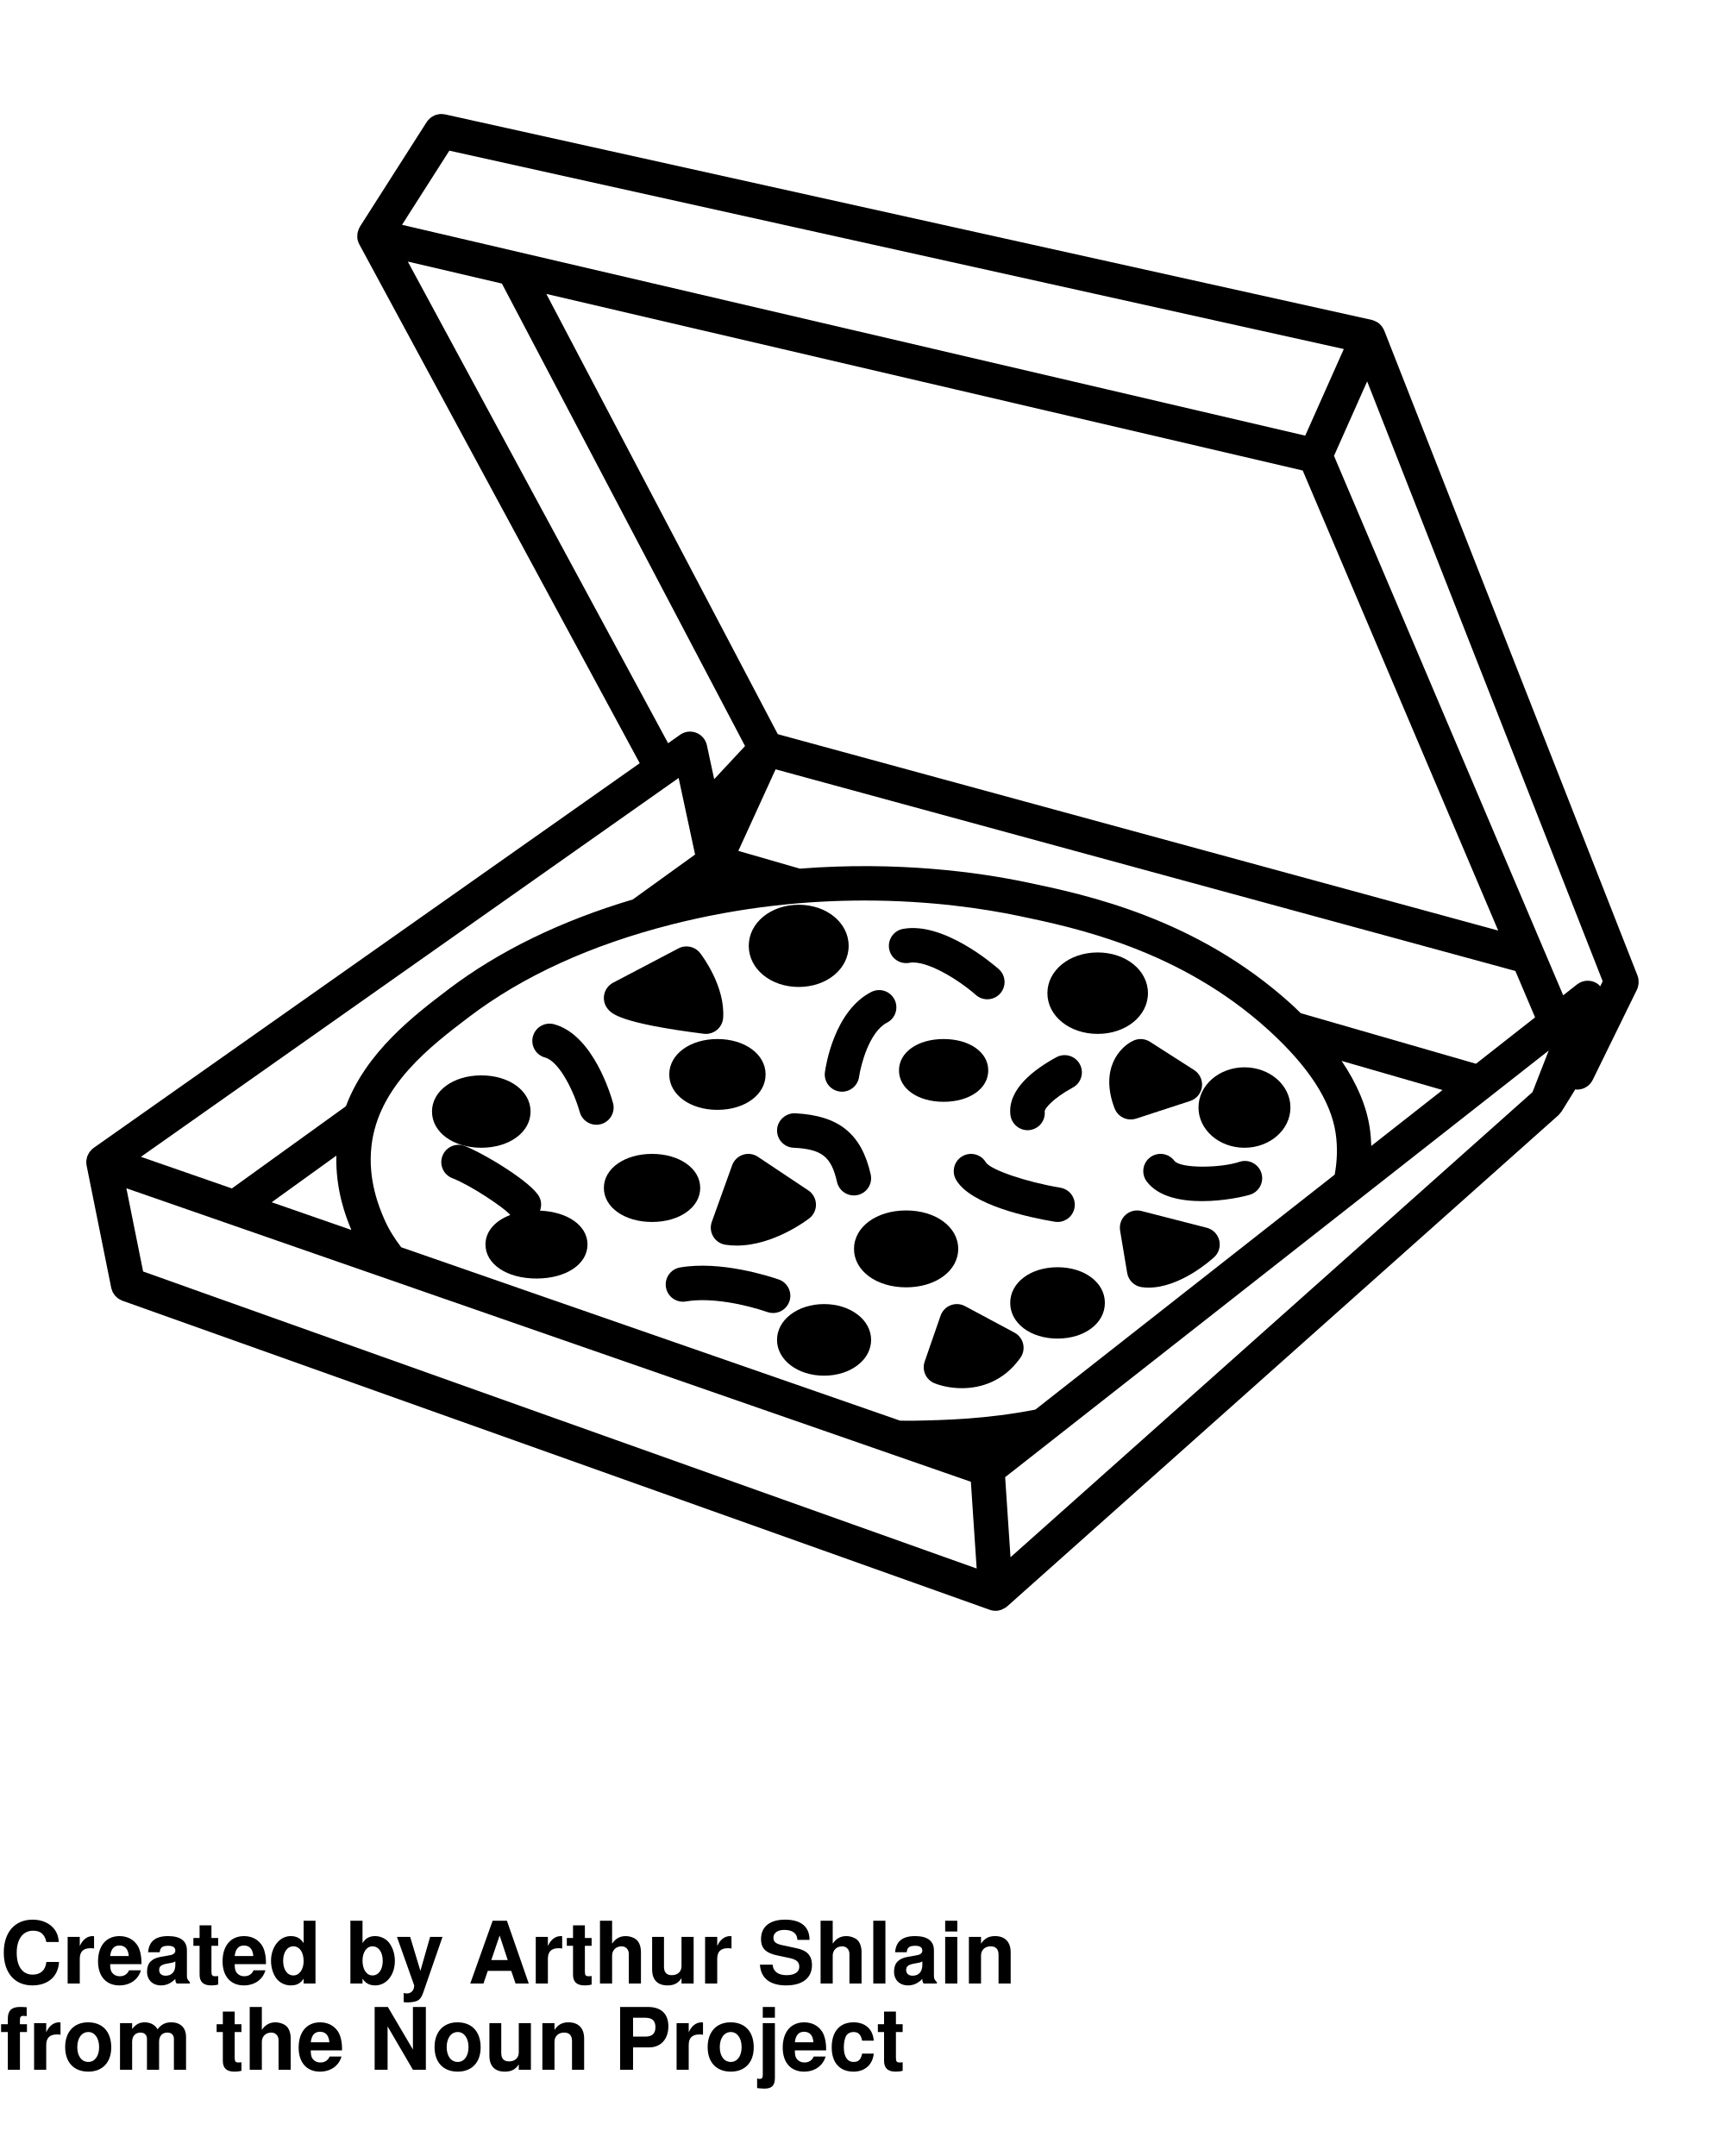
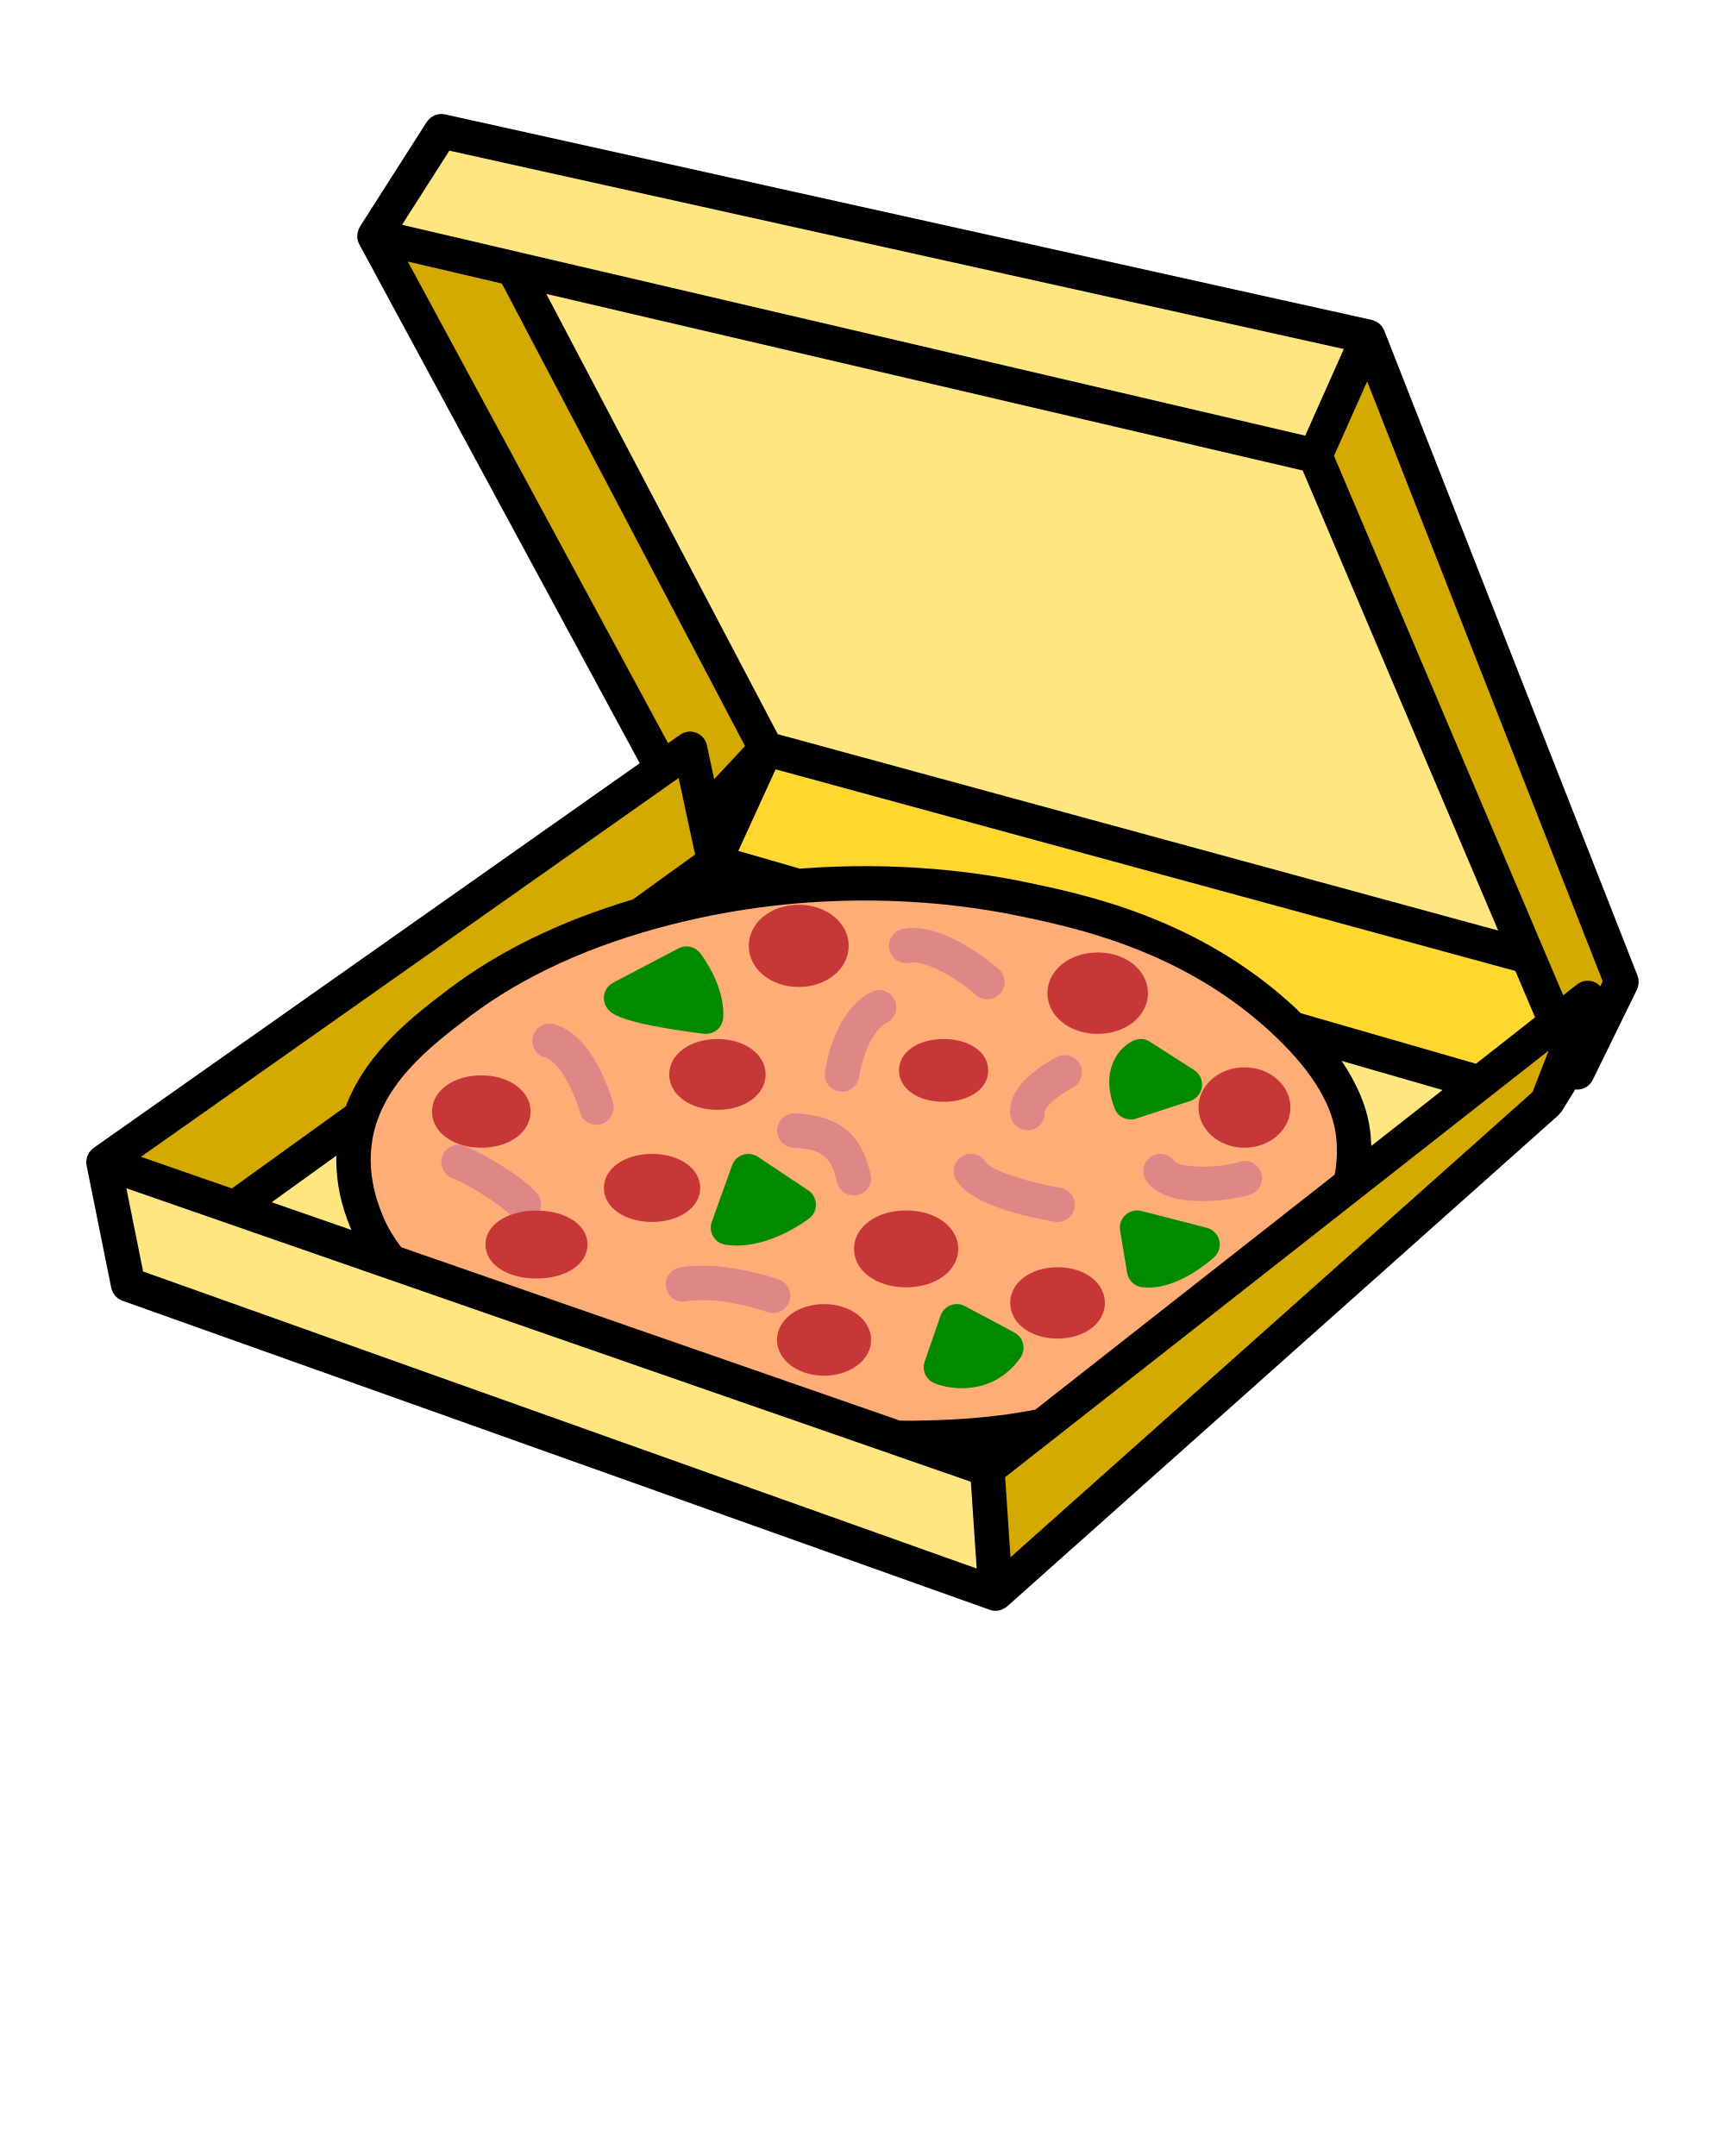
- <svg xmlns="http://www.w3.org/2000/svg" version="1.1" x="0px" y="0px" viewBox="0 0 100 125" style="enable-background:new 0 0 100 100;" xml:space="preserve">
-   <path d="M94.931,56.572c0-0.001,0-0.002,0-0.002c0,0-0.001-0.001-0.001-0.001L80.244,19.16c-0.008-0.02-0.021-0.037-0.03-0.056  c-0.004-0.009-0.003-0.02-0.007-0.029c-0.006-0.012-0.018-0.018-0.025-0.03c-0.023-0.042-0.045-0.084-0.074-0.122  c-0.018-0.024-0.039-0.043-0.059-0.065c-0.035-0.039-0.07-0.078-0.111-0.11c-0.009-0.007-0.018-0.013-0.028-0.021  c-0.024-0.018-0.05-0.033-0.076-0.048c-0.049-0.03-0.099-0.055-0.152-0.076c-0.032-0.013-0.064-0.025-0.098-0.035  c-0.018-0.005-0.035-0.015-0.054-0.019L25.798,6.631c-0.025-0.006-0.05-0.002-0.076-0.006c-0.033-0.005-0.065-0.016-0.099-0.017  c-0.021-0.001-0.04,0.005-0.061,0.005c-0.019,0-0.039-0.003-0.058-0.002c-0.022,0.002-0.043,0.009-0.065,0.012  c-0.056,0.008-0.11,0.02-0.163,0.037c-0.018,0.006-0.036,0.01-0.054,0.017c-0.015,0.006-0.03,0.012-0.045,0.019  C25.126,6.72,25.077,6.748,25.03,6.78c-0.021,0.014-0.041,0.027-0.061,0.043c-0.011,0.009-0.024,0.016-0.035,0.025  c-0.036,0.031-0.067,0.068-0.098,0.104C24.821,6.97,24.802,6.982,24.788,7c-0.008,0.01-0.011,0.023-0.019,0.034  c-0.009,0.013-0.021,0.023-0.03,0.036l-0.223,0.349l-3.652,5.723c-0.004,0.006-0.004,0.014-0.007,0.02  c-0.062,0.101-0.099,0.211-0.122,0.324c-0.003,0.015-0.014,0.027-0.016,0.042l-0.001,0.006c-0.002,0.014,0.003,0.028,0.002,0.042  c-0.012,0.11-0.013,0.222,0.012,0.331c0,0.002,0,0.004,0.001,0.006c0.02,0.086,0.051,0.169,0.094,0.249l16.258,30.087L5.424,66.556  c-0.013,0.01-0.022,0.023-0.035,0.033c-0.015,0.011-0.032,0.018-0.046,0.031c-0.027,0.023-0.045,0.053-0.069,0.078  c-0.028,0.03-0.056,0.058-0.08,0.091c-0.032,0.044-0.056,0.091-0.08,0.139c-0.017,0.033-0.036,0.065-0.049,0.1  c-0.021,0.056-0.031,0.114-0.042,0.173c-0.005,0.031-0.016,0.06-0.018,0.092c-0.008,0.092-0.004,0.185,0.015,0.278l1.428,7.097  c0.009,0.044,0.028,0.083,0.042,0.125c0.011,0.032,0.018,0.066,0.032,0.096c0.003,0.006,0.004,0.013,0.007,0.019  c0.014,0.03,0.036,0.054,0.053,0.082c0.011,0.018,0.022,0.035,0.034,0.052c0.015,0.021,0.026,0.045,0.042,0.065  c0.003,0.003,0.006,0.007,0.009,0.01c0.023,0.027,0.051,0.047,0.077,0.072c0.034,0.032,0.065,0.067,0.103,0.094  c0.003,0.002,0.006,0.004,0.009,0.006c0.027,0.019,0.058,0.03,0.086,0.046c0.04,0.022,0.077,0.049,0.12,0.066  c0.004,0.002,0.009,0.001,0.014,0.003c0.006,0.002,0.01,0.006,0.016,0.008l50.29,17.922c0.109,0.039,0.223,0.058,0.335,0.058  c0.114,0,0.227-0.023,0.335-0.061c0.036-0.013,0.066-0.036,0.1-0.053c0.057-0.028,0.117-0.05,0.169-0.089  c0.014-0.01,0.023-0.024,0.036-0.035c0.008-0.007,0.018-0.009,0.026-0.016l31.968-28.488c0.034-0.03,0.058-0.069,0.087-0.104  c0.027-0.031,0.056-0.059,0.078-0.094c0.005-0.008,0.014-0.014,0.019-0.023l0.787-1.271c0.028,0.003,0.054,0.014,0.083,0.014  c0.009,0,0.018,0,0.027,0c0.381,0,0.73-0.217,0.898-0.56l2.567-5.239c0,0,0-0.001,0-0.001c0.05-0.101,0.075-0.21,0.088-0.322  c0.002-0.017,0.005-0.033,0.006-0.051c0.002-0.024-0.001-0.046-0.001-0.07C94.991,56.811,94.977,56.689,94.931,56.572z   M26.049,8.735l51.853,11.501l-2.237,5.022L23.306,13.034L26.049,8.735z M75.405,58.742c-0.171-0.165-0.333-0.329-0.515-0.494  c-5.54-5.039-11.97-6.381-15.425-7.103c-2.717-0.567-7.391-1.228-13.098-0.783l-3.565-1.029l2.161-4.729l42.885,11.691l1.142,2.689  l-3.426,2.69L75.405,58.742z M83.625,63.197l-4.13,3.242c-0.012-0.341-0.036-0.687-0.089-1.042  c-0.191-1.279-0.746-2.578-1.632-3.888L83.625,63.197z M45.089,42.566L31.671,17.041L75.52,27.279l11.332,26.672L45.089,42.566z   M23.641,15.166l5.454,1.273l14.096,26.815l-1.789,1.92l-0.423-1.967c-0.07-0.328-0.301-0.599-0.613-0.721  c-0.313-0.124-0.666-0.081-0.94,0.114l-0.695,0.49L23.641,15.166z M39.341,45.105l0.954,4.439l-3.613,2.605  c-4.179,1.244-7.774,2.996-10.705,5.223c-1.961,1.49-4.746,3.613-5.923,6.765l-6.611,4.766l-5.274-1.833L39.341,45.105z   M20.37,71.31l-4.62-1.606l3.749-2.703C19.448,69.002,20.054,70.567,20.37,71.31z M8.297,73.719l-0.971-4.826L56.282,85.91  l0.336,5.029L8.297,73.719z M52.993,82.369c-0.281,0.005-0.542-0.002-0.814-0.003L23.259,72.314  c-0.414-0.54-0.747-1.085-0.984-1.635c-0.263-0.609-0.961-2.227-0.744-4.208c0.383-3.503,3.431-5.818,5.655-7.508  c3.116-2.368,7.063-4.171,11.729-5.359c4.093-1.042,7.913-1.394,11.207-1.394c3.82,0,6.932,0.474,8.934,0.892  c3.269,0.682,9.352,1.953,14.488,6.625c2.299,2.091,3.605,4.098,3.884,5.964c0.126,0.848,0.084,1.653-0.054,2.411L60.021,81.725  C57.17,82.283,54.724,82.336,52.993,82.369z M88.841,63.318L58.58,90.286l-0.311-4.643l31.512-24.736L88.841,63.318z M92.763,57.187  c-0.041-0.044-0.075-0.093-0.125-0.13c-0.363-0.269-0.859-0.262-1.214,0.017l-0.804,0.631L77.333,26.43l1.718-3.858l0.205-0.459  l13.653,34.778L92.763,57.187z" />
-   <path d="M48.523,68.531c0.105,0.464,0.518,0.779,0.975,0.779c0.073,0,0.147-0.008,0.222-0.024c0.539-0.122,0.876-0.658,0.755-1.196  c-0.534-2.357-1.843-3.417-4.379-3.544c-0.533-0.022-1.021,0.397-1.048,0.949c-0.028,0.551,0.397,1.021,0.949,1.048  C47.646,66.625,48.189,67.053,48.523,68.531z" />
-   <path d="M59.568,65.526c0.037,0,0.073-0.002,0.11-0.006c0.549-0.061,0.944-0.549,0.883-1.098c0.02-0.161,0.458-0.73,1.634-1.369  c0.485-0.264,0.666-0.871,0.402-1.356c-0.263-0.485-0.872-0.664-1.356-0.402c-1.308,0.71-2.832,1.864-2.668,3.333  C58.631,65.142,59.065,65.526,59.568,65.526z" />
-   <path d="M40.798,59.936c0.042,0.005,0.084,0.008,0.125,0.008c0.23,0,0.455-0.08,0.635-0.228c0.212-0.174,0.344-0.429,0.363-0.703  c0.125-1.805-1.183-3.559-1.333-3.753c-0.296-0.385-0.826-0.5-1.257-0.275l-3.79,1.991c-0.264,0.139-0.452,0.388-0.514,0.681  c-0.061,0.292,0.012,0.596,0.198,0.829C35.44,58.754,35.888,59.314,40.798,59.936z" />
-   <path d="M45.762,75.453c0.18-0.522-0.097-1.091-0.619-1.272c-0.544-0.188-3.376-1.104-5.723-0.696  c-0.544,0.095-0.908,0.613-0.813,1.157c0.095,0.543,0.61,0.907,1.157,0.813c1.444-0.251,3.449,0.174,4.726,0.616  c0.108,0.037,0.218,0.055,0.327,0.055C45.231,76.127,45.619,75.867,45.762,75.453z" />
-   <path d="M71.853,67.361c-1.107,0.369-3.434,0.395-3.776-0.062c-0.33-0.44-0.957-0.531-1.4-0.2c-0.442,0.331-0.531,0.958-0.2,1.4  c0.666,0.888,1.97,1.14,3.204,1.14c1.268,0,2.461-0.267,2.804-0.381c0.524-0.174,0.808-0.741,0.633-1.265  C72.943,67.47,72.375,67.186,71.853,67.361z" />
-   <path d="M46.302,57.222c1.624,0,2.895-1.047,2.895-2.383c0-1.336-1.271-2.383-2.895-2.383s-2.896,1.047-2.896,2.383  C43.406,56.175,44.678,57.222,46.302,57.222z" />
-   <path d="M63.634,59.943c1.634,0,2.914-1.037,2.914-2.361s-1.28-2.361-2.914-2.361s-2.915,1.037-2.915,2.361S62,59.943,63.634,59.943  z" />
-   <ellipse cx="72.143" cy="64.212" rx="2.665" ry="2.332" />
-   <path d="M61.307,73.471c-1.564,0-2.744,0.889-2.744,2.068s1.18,2.069,2.744,2.069s2.744-0.89,2.744-2.069  S62.871,73.471,61.307,73.471z" />
-   <path d="M55.548,72.408c0-1.271-1.298-2.229-3.02-2.229s-3.02,0.958-3.02,2.229c0,1.271,1.298,2.229,3.02,2.229  S55.548,73.678,55.548,72.408z" />
-   <path d="M40.592,68.874c0-1.125-1.201-1.974-2.793-1.974c-1.592,0-2.792,0.849-2.792,1.974s1.201,1.973,2.792,1.973  C39.391,70.847,40.592,69.999,40.592,68.874z" />
-   <path d="M30.757,64.446c0-1.196-1.228-2.098-2.857-2.098s-2.857,0.902-2.857,2.098s1.228,2.098,2.857,2.098  S30.757,65.642,30.757,64.446z" />
-   <path d="M44.382,62.294c0-1.17-1.201-2.053-2.792-2.053c-1.592,0-2.793,0.883-2.793,2.053s1.201,2.053,2.793,2.053  C43.181,64.348,44.382,63.465,44.382,62.294z" />
-   <path d="M57.29,62.061c0-1.055-1.088-1.82-2.588-1.82c-1.499,0-2.587,0.765-2.587,1.82c0,1.054,1.088,1.819,2.587,1.819  C56.201,63.88,57.29,63.115,57.29,62.061z" />
-   <path d="M31.305,70.191c0.092-0.25,0.09-0.533-0.038-0.79c-0.417-0.836-3.151-2.496-4.317-2.957  c-0.515-0.203-1.094,0.049-1.298,0.563c-0.203,0.514,0.049,1.095,0.563,1.298c1.181,0.467,2.989,1.726,3.31,2.073  c0.016,0.025,0.037,0.043,0.054,0.066c-0.876,0.331-1.435,0.946-1.435,1.709c0,1.144,1.243,1.973,2.957,1.973  s2.957-0.83,2.957-1.973C34.056,71.055,32.908,70.256,31.305,70.191z" />
-   <path d="M47.772,75.608c-1.529,0-2.727,0.912-2.727,2.076c0,1.164,1.198,2.075,2.727,2.075s2.727-0.912,2.727-2.075  C50.499,76.52,49.301,75.608,47.772,75.608z" />
-   <path d="M48.674,63.284c0.046,0.007,0.093,0.01,0.138,0.01c0.491,0,0.919-0.362,0.99-0.862c0.091-0.646,0.583-2.609,1.617-3.139  c0.492-0.252,0.686-0.854,0.434-1.346c-0.253-0.492-0.854-0.687-1.346-0.434c-2.144,1.099-2.637,4.287-2.686,4.647  C47.746,62.706,48.128,63.208,48.674,63.284z" />
-   <path d="M61.142,70.833c0.056,0.009,0.111,0.014,0.166,0.014c0.48,0,0.903-0.346,0.985-0.835c0.091-0.545-0.277-1.06-0.821-1.151  c-1.971-0.33-4.028-1.028-4.319-1.466c-0.278-0.476-0.89-0.636-1.367-0.358c-0.477,0.278-0.638,0.891-0.36,1.368  C56.287,69.879,59.71,70.594,61.142,70.833z" />
-   <path d="M52.713,55.822c0.987-0.184,2.853,0.979,3.863,1.866c0.19,0.167,0.425,0.248,0.66,0.248c0.277,0,0.554-0.115,0.751-0.34  c0.364-0.415,0.324-1.045-0.09-1.41c-0.323-0.284-3.214-2.764-5.552-2.33c-0.543,0.102-0.9,0.624-0.799,1.167  C51.647,55.565,52.169,55.923,52.713,55.822z" />
-   <path d="M35.537,63.949c-0.11-0.402-1.139-3.952-3.417-4.566c-0.534-0.144-1.083,0.172-1.226,0.705  c-0.144,0.533,0.171,1.082,0.705,1.226c0.838,0.227,1.694,2.021,2.009,3.163c0.122,0.444,0.525,0.735,0.964,0.735  c0.087,0,0.176-0.012,0.265-0.036C35.368,65.03,35.682,64.481,35.537,63.949z" />
-   <path d="M58.811,77.263l-2.868-1.537c-0.258-0.138-0.563-0.156-0.836-0.05c-0.272,0.106-0.485,0.327-0.581,0.604l-0.922,2.663  c-0.174,0.503,0.077,1.055,0.57,1.254c0.386,0.156,0.951,0.287,1.586,0.287c1.108,0,2.431-0.399,3.395-1.764  c0.165-0.234,0.222-0.528,0.156-0.807S59.063,77.398,58.811,77.263z" />
-   <path d="M65.711,60.331c-0.766,0.347-1.98,1.615-1.098,3.93c0.151,0.397,0.53,0.644,0.935,0.644c0.103,0,0.208-0.016,0.311-0.049  l3.137-1.024c0.367-0.12,0.632-0.441,0.682-0.824c0.049-0.383-0.127-0.76-0.453-0.969l-2.561-1.639  C66.378,60.217,66.021,60.19,65.711,60.331z" />
-   <path d="M42.052,72.167c0.22,0.034,0.439,0.049,0.658,0.049c2.155,0,4.117-1.51,4.208-1.581c0.253-0.197,0.396-0.504,0.384-0.825  c-0.012-0.321-0.178-0.617-0.445-0.795l-2.92-1.947c-0.256-0.171-0.577-0.214-0.868-0.118c-0.292,0.097-0.523,0.322-0.627,0.612  l-1.178,3.278c-0.101,0.281-0.071,0.592,0.082,0.849C41.497,71.946,41.757,72.121,42.052,72.167z" />
-   <path d="M69.958,71.183l-3.79-0.973c-0.326-0.083-0.675,0.003-0.924,0.232c-0.25,0.229-0.366,0.567-0.311,0.901l0.41,2.458  c0.072,0.433,0.418,0.769,0.854,0.827c0.131,0.018,0.262,0.025,0.393,0.025c1.815,0,3.587-1.573,3.796-1.765  c0.271-0.248,0.383-0.625,0.294-0.98C70.59,71.553,70.313,71.274,69.958,71.183z" />
-   <text x="0" y="115" fill="#000000" font-size="5px" font-weight="bold" font-family="'Helvetica Neue', Helvetica, Arial-Unicode, Arial, Sans-serif">Created by Arthur Shlain</text>
-   <text x="0" y="120" fill="#000000" font-size="5px" font-weight="bold" font-family="'Helvetica Neue', Helvetica, Arial-Unicode, Arial, Sans-serif">from the Noun Project</text>
+ <svg xmlns="http://www.w3.org/2000/svg" version="1.1" x="0px" y="0px" viewBox="0 0 100 125" style="enable-background:new 0 0 100 100;" xml:space="preserve" id="svg56">
+   <defs id="defs60" />
+   <path d="m 94.931,56.572 c 0,-0.001 0,-0.002 0,-0.002 0,0 -10e-4,-10e-4 -10e-4,-10e-4 L 80.244,19.16 C 80.236,19.14 80.223,19.123 80.214,19.104 80.21,19.095 80.211,19.084 80.207,19.075 80.201,19.063 80.189,19.057 80.182,19.045 80.159,19.003 80.137,18.961 80.108,18.923 80.09,18.899 80.069,18.88 80.049,18.858 80.014,18.819 79.979,18.78 79.938,18.748 79.929,18.741 79.92,18.735 79.91,18.727 79.886,18.709 79.86,18.694 79.834,18.679 79.785,18.649 79.735,18.624 79.682,18.603 79.65,18.59 79.618,18.578 79.584,18.568 79.566,18.563 79.549,18.553 79.53,18.549 L 25.798,6.631 C 25.773,6.625 25.748,6.629 25.722,6.625 25.689,6.62 25.657,6.609 25.623,6.608 25.602,6.607 25.583,6.613 25.562,6.613 25.543,6.613 25.523,6.61 25.504,6.611 25.482,6.613 25.461,6.62 25.439,6.623 25.383,6.631 25.329,6.643 25.276,6.66 25.258,6.666 25.24,6.67 25.222,6.677 25.207,6.683 25.192,6.689 25.177,6.696 25.126,6.72 25.077,6.748 25.03,6.78 25.009,6.794 24.989,6.807 24.969,6.823 24.958,6.832 24.945,6.839 24.934,6.848 24.898,6.879 24.867,6.916 24.836,6.952 24.821,6.97 24.802,6.982 24.788,7 24.78,7.01 24.777,7.023 24.769,7.034 24.76,7.047 24.748,7.057 24.739,7.07 l -0.223,0.349 -3.652,5.723 c -0.004,0.006 -0.004,0.014 -0.007,0.02 -0.062,0.101 -0.099,0.211 -0.122,0.324 -0.003,0.015 -0.014,0.027 -0.016,0.042 l -0.001,0.006 c -0.002,0.014 0.003,0.028 0.002,0.042 -0.012,0.11 -0.013,0.222 0.012,0.331 0,0.002 0,0.004 0.001,0.006 0.02,0.086 0.051,0.169 0.094,0.249 L 37.085,44.249 5.424,66.556 c -0.013,0.01 -0.022,0.023 -0.035,0.033 -0.015,0.011 -0.032,0.018 -0.046,0.031 -0.027,0.023 -0.045,0.053 -0.069,0.078 -0.028,0.03 -0.056,0.058 -0.08,0.091 -0.032,0.044 -0.056,0.091 -0.08,0.139 -0.017,0.033 -0.036,0.065 -0.049,0.1 -0.021,0.056 -0.031,0.114 -0.042,0.173 -0.005,0.031 -0.016,0.06 -0.018,0.092 -0.008,0.092 -0.004,0.185 0.015,0.278 l 1.428,7.097 c 0.009,0.044 0.028,0.083 0.042,0.125 0.011,0.032 0.018,0.066 0.032,0.096 0.003,0.006 0.004,0.013 0.007,0.019 0.014,0.03 0.036,0.054 0.053,0.082 0.011,0.018 0.022,0.035 0.034,0.052 0.015,0.021 0.026,0.045 0.042,0.065 0.003,0.003 0.006,0.007 0.009,0.01 0.023,0.027 0.051,0.047 0.077,0.072 0.034,0.032 0.065,0.067 0.103,0.094 0.003,0.002 0.006,0.004 0.009,0.006 0.027,0.019 0.058,0.03 0.086,0.046 0.04,0.022 0.077,0.049 0.12,0.066 0.004,0.002 0.009,0.001 0.014,0.003 0.006,0.002 0.01,0.006 0.016,0.008 l 50.29,17.922 c 0.109,0.039 0.223,0.058 0.335,0.058 0.114,0 0.227,-0.023 0.335,-0.061 0.036,-0.013 0.066,-0.036 0.1,-0.053 0.057,-0.028 0.117,-0.05 0.169,-0.089 0.014,-0.01 0.023,-0.024 0.036,-0.035 0.008,-0.007 0.018,-0.009 0.026,-0.016 L 90.351,64.65 c 0.034,-0.03 0.058,-0.069 0.087,-0.104 0.027,-0.031 0.056,-0.059 0.078,-0.094 0.005,-0.008 0.014,-0.014 0.019,-0.023 l 0.787,-1.271 c 0.028,0.003 0.054,0.014 0.083,0.014 0.009,0 0.018,0 0.027,0 0.381,0 0.73,-0.217 0.898,-0.56 l 2.567,-5.239 c 0,0 0,-10e-4 0,-10e-4 0.05,-0.101 0.075,-0.21 0.088,-0.322 0.002,-0.017 0.005,-0.033 0.006,-0.051 0.002,-0.024 -0.001,-0.046 -0.001,-0.07 0.001,-0.118 -0.013,-0.24 -0.059,-0.357 z" id="path2" style="fill:#000000" />
+   <rect style="fill:#ff00ff;stroke-width:10.027" id="rect64" width="112.5" height="97.44" x="164.458" y="7.53" />
+   <path d="m 92.763,57.187 c -0.041,-0.044 -0.075,-0.093 -0.125,-0.13 -0.363,-0.269 -0.859,-0.262 -1.214,0.017 L 90.62,57.705 77.333,26.43 l 1.718,-3.858 0.205,-0.459 13.653,34.778 z" id="path123" style="fill:#d4aa00" />
+   <path d="M 88.841,63.318 58.58,90.286 58.269,85.643 89.781,60.907 Z" id="path121" style="fill:#d4aa00" />
+   <path d="m 52.993,82.369 c -0.281,0.005 -0.542,-0.002 -0.814,-0.003 L 23.259,72.314 c -0.414,-0.54 -0.747,-1.085 -0.984,-1.635 -0.263,-0.609 -0.961,-2.227 -0.744,-4.208 0.383,-3.503 3.431,-5.818 5.655,-7.508 3.116,-2.368 7.063,-4.171 11.729,-5.359 4.093,-1.042 7.913,-1.394 11.207,-1.394 3.82,0 6.932,0.474 8.934,0.892 3.269,0.682 9.352,1.953 14.488,6.625 2.299,2.091 3.605,4.098 3.884,5.964 0.126,0.848 0.084,1.653 -0.054,2.411 L 60.021,81.725 c -2.851,0.558 -5.297,0.611 -7.028,0.644 z" id="path119" style="fill:#ffad77;fill-opacity:1" />
+   <path d="M 8.297,73.719 7.326,68.893 56.282,85.91 56.618,90.939 Z" id="path117" style="fill:#ffe680" />
+   <path d="m 39.341,45.105 0.954,4.439 -3.613,2.605 c -4.179,1.244 -7.774,2.996 -10.705,5.223 -1.961,1.49 -4.746,3.613 -5.923,6.765 L 13.443,68.903 8.169,67.07 Z" id="path113" style="fill:#d4aa00" />
+   <path d="m 23.641,15.166 5.454,1.273 14.096,26.815 -1.789,1.92 -0.423,-1.967 C 40.909,42.879 40.678,42.608 40.366,42.486 40.053,42.362 39.7,42.405 39.426,42.6 l -0.695,0.49 z" id="path111" style="fill:#d4aa00" />
+   <path d="M 45.089,42.566 31.671,17.041 75.52,27.279 86.852,53.951 Z" id="path109" style="fill:#ffe680" />
+   <path d="M 75.405,58.742 C 75.234,58.577 75.072,58.413 74.89,58.248 69.35,53.209 62.92,51.867 59.465,51.145 56.748,50.578 52.074,49.917 46.367,50.362 l -3.565,-1.029 2.161,-4.729 42.885,11.691 1.142,2.689 -3.426,2.69 z" id="path105" style="fill:#ffd72f;fill-opacity:1" />
+   <path d="M 26.049,8.735 77.902,20.236 75.665,25.258 23.306,13.034 Z" id="path103" style="fill:#ffe680" />
+   <path d="m 48.523,68.531 c 0.105,0.464 0.518,0.779 0.975,0.779 0.073,0 0.147,-0.008 0.222,-0.024 0.539,-0.122 0.876,-0.658 0.755,-1.196 -0.534,-2.357 -1.843,-3.417 -4.379,-3.544 -0.533,-0.022 -1.021,0.397 -1.048,0.949 -0.028,0.551 0.397,1.021 0.949,1.048 1.649,0.082 2.192,0.51 2.526,1.988 z" id="path4" style="fill:#de8787" />
+   <path d="m 59.568,65.526 c 0.037,0 0.073,-0.002 0.11,-0.006 0.549,-0.061 0.944,-0.549 0.883,-1.098 0.02,-0.161 0.458,-0.73 1.634,-1.369 0.485,-0.264 0.666,-0.871 0.402,-1.356 -0.263,-0.485 -0.872,-0.664 -1.356,-0.402 -1.308,0.71 -2.832,1.864 -2.668,3.333 0.058,0.514 0.492,0.898 0.995,0.898 z" id="path6" style="fill:#de8787" />
+   <path d="m 40.798,59.936 c 0.042,0.005 0.084,0.008 0.125,0.008 0.23,0 0.455,-0.08 0.635,-0.228 0.212,-0.174 0.344,-0.429 0.363,-0.703 0.125,-1.805 -1.183,-3.559 -1.333,-3.753 -0.296,-0.385 -0.826,-0.5 -1.257,-0.275 l -3.79,1.991 c -0.264,0.139 -0.452,0.388 -0.514,0.681 -0.061,0.292 0.012,0.596 0.198,0.829 0.215,0.268 0.663,0.828 5.573,1.45 z" id="path8" style="fill:#008a00;fill-opacity:1" />
+   <path d="m 45.762,75.453 c 0.18,-0.522 -0.097,-1.091 -0.619,-1.272 -0.544,-0.188 -3.376,-1.104 -5.723,-0.696 -0.544,0.095 -0.908,0.613 -0.813,1.157 0.095,0.543 0.61,0.907 1.157,0.813 1.444,-0.251 3.449,0.174 4.726,0.616 0.108,0.037 0.218,0.055 0.327,0.055 0.414,10e-4 0.802,-0.259 0.945,-0.673 z" id="path10" style="fill:#de8787" />
+   <path d="m 71.853,67.361 c -1.107,0.369 -3.434,0.395 -3.776,-0.062 -0.33,-0.44 -0.957,-0.531 -1.4,-0.2 -0.442,0.331 -0.531,0.958 -0.2,1.4 0.666,0.888 1.97,1.14 3.204,1.14 1.268,0 2.461,-0.267 2.804,-0.381 0.524,-0.174 0.808,-0.741 0.633,-1.265 -0.175,-0.523 -0.743,-0.807 -1.265,-0.632 z" id="path12" style="fill:#de8787" />
+   <path d="m 46.302,57.222 c 1.624,0 2.895,-1.047 2.895,-2.383 0,-1.336 -1.271,-2.383 -2.895,-2.383 -1.624,0 -2.896,1.047 -2.896,2.383 0,1.336 1.272,2.383 2.896,2.383 z" id="path14" style="fill:#c83737" />
+   <path d="m 63.634,59.943 c 1.634,0 2.914,-1.037 2.914,-2.361 0,-1.324 -1.28,-2.361 -2.914,-2.361 -1.634,0 -2.915,1.037 -2.915,2.361 0,1.324 1.281,2.361 2.915,2.361 z" id="path16" style="fill:#c83737" />
+   <ellipse cx="72.143" cy="64.212" rx="2.665" ry="2.332" id="ellipse18" style="fill:#c83737" />
+   <path d="m 61.307,73.471 c -1.564,0 -2.744,0.889 -2.744,2.068 0,1.179 1.18,2.069 2.744,2.069 1.564,0 2.744,-0.89 2.744,-2.069 0,-1.179 -1.18,-2.068 -2.744,-2.068 z" id="path20" style="fill:#c83737" />
+   <path d="m 55.548,72.408 c 0,-1.271 -1.298,-2.229 -3.02,-2.229 -1.722,0 -3.02,0.958 -3.02,2.229 0,1.271 1.298,2.229 3.02,2.229 1.722,0 3.02,-0.959 3.02,-2.229 z" id="path22" style="fill:#c83737" />
+   <path d="m 40.592,68.874 c 0,-1.125 -1.201,-1.974 -2.793,-1.974 -1.592,0 -2.792,0.849 -2.792,1.974 0,1.125 1.201,1.973 2.792,1.973 1.592,0 2.793,-0.848 2.793,-1.973 z" id="path24" style="fill:#c83737" />
+   <path d="m 30.757,64.446 c 0,-1.196 -1.228,-2.098 -2.857,-2.098 -1.629,0 -2.857,0.902 -2.857,2.098 0,1.196 1.228,2.098 2.857,2.098 1.629,0 2.857,-0.902 2.857,-2.098 z" id="path26" style="fill:#c83737" />
+   <path d="m 44.382,62.294 c 0,-1.17 -1.201,-2.053 -2.792,-2.053 -1.592,0 -2.793,0.883 -2.793,2.053 0,1.17 1.201,2.053 2.793,2.053 1.591,0.001 2.792,-0.882 2.792,-2.053 z" id="path28" style="fill:#c83737" />
+   <path d="m 57.29,62.06 c 0,1.055 -1.088,1.82 -2.588,1.82 -1.499,0 -2.587,-0.765 -2.587,-1.82 0,-1.054 1.088,-1.819 2.587,-1.819 1.499,0 2.588,0.765 2.588,1.819 z" id="path30" style="fill:#c83737;fill-opacity:1" />
+   <path d="m 47.772,75.608 c -1.529,0 -2.727,0.912 -2.727,2.076 0,1.164 1.198,2.075 2.727,2.075 1.529,0 2.727,-0.912 2.727,-2.075 0,-1.164 -1.198,-2.076 -2.727,-2.076 z" id="path34" style="fill:#c83737" />
+   <path d="m 48.674,63.284 c 0.046,0.007 0.093,0.01 0.138,0.01 0.491,0 0.919,-0.362 0.99,-0.862 0.091,-0.646 0.583,-2.609 1.617,-3.139 0.492,-0.252 0.686,-0.854 0.434,-1.346 -0.253,-0.492 -0.854,-0.687 -1.346,-0.434 -2.144,1.099 -2.637,4.287 -2.686,4.647 -0.075,0.546 0.307,1.048 0.853,1.124 z" id="path36" style="fill:#de8787" />
+   <path d="m 61.142,70.833 c 0.056,0.009 0.111,0.014 0.166,0.014 0.48,0 0.903,-0.346 0.985,-0.835 0.091,-0.545 -0.277,-1.06 -0.821,-1.151 -1.971,-0.33 -4.028,-1.028 -4.319,-1.466 -0.278,-0.476 -0.89,-0.636 -1.367,-0.358 -0.477,0.278 -0.638,0.891 -0.36,1.368 0.861,1.474 4.284,2.189 5.716,2.428 z" id="path38" style="fill:#de8787" />
+   <path d="m 52.713,55.822 c 0.987,-0.184 2.853,0.979 3.863,1.866 0.19,0.167 0.425,0.248 0.66,0.248 0.277,0 0.554,-0.115 0.751,-0.34 0.364,-0.415 0.324,-1.045 -0.09,-1.41 -0.323,-0.284 -3.214,-2.764 -5.552,-2.33 -0.543,0.102 -0.9,0.624 -0.799,1.167 0.101,0.542 0.623,0.9 1.167,0.799 z" id="path40" style="fill:#de8787" />
+   <path d="m 35.537,63.949 c -0.11,-0.402 -1.139,-3.952 -3.417,-4.566 -0.534,-0.144 -1.083,0.172 -1.226,0.705 -0.144,0.533 0.171,1.082 0.705,1.226 0.838,0.227 1.694,2.021 2.009,3.163 0.122,0.444 0.525,0.735 0.964,0.735 0.087,0 0.176,-0.012 0.265,-0.036 0.531,-0.146 0.845,-0.695 0.7,-1.227 z" id="path42" style="fill:#de8787" />
+   <path d="m 58.811,77.263 -2.868,-1.537 c -0.258,-0.138 -0.563,-0.156 -0.836,-0.05 -0.272,0.106 -0.485,0.327 -0.581,0.604 l -0.922,2.663 c -0.174,0.503 0.077,1.055 0.57,1.254 0.386,0.156 0.951,0.287 1.586,0.287 1.108,0 2.431,-0.399 3.395,-1.764 0.165,-0.234 0.222,-0.528 0.156,-0.807 -0.066,-0.279 -0.248,-0.515 -0.5,-0.65 z" id="path44" style="fill:#008a00;fill-opacity:1" />
+   <path d="m 65.711,60.331 c -0.766,0.347 -1.98,1.615 -1.098,3.93 0.151,0.397 0.53,0.644 0.935,0.644 0.103,0 0.208,-0.016 0.311,-0.049 l 3.137,-1.024 c 0.367,-0.12 0.632,-0.441 0.682,-0.824 0.049,-0.383 -0.127,-0.76 -0.453,-0.969 L 66.664,60.4 c -0.286,-0.183 -0.643,-0.21 -0.953,-0.069 z" id="path46" style="fill:#008a00;fill-opacity:1" />
+   <path d="m 42.052,72.167 c 0.22,0.034 0.439,0.049 0.658,0.049 2.155,0 4.117,-1.51 4.208,-1.581 0.253,-0.197 0.396,-0.504 0.384,-0.825 -0.012,-0.321 -0.178,-0.617 -0.445,-0.795 l -2.92,-1.947 c -0.256,-0.171 -0.577,-0.214 -0.868,-0.118 -0.292,0.097 -0.523,0.322 -0.627,0.612 l -1.178,3.278 c -0.101,0.281 -0.071,0.592 0.082,0.849 0.151,0.257 0.411,0.432 0.706,0.478 z" id="path48" style="fill:#008a00;fill-opacity:1" />
+   <path d="m 69.958,71.183 -3.79,-0.973 c -0.326,-0.083 -0.675,0.003 -0.924,0.232 -0.25,0.229 -0.366,0.567 -0.311,0.901 l 0.41,2.458 c 0.072,0.433 0.418,0.769 0.854,0.827 0.131,0.018 0.262,0.025 0.393,0.025 1.815,0 3.587,-1.573 3.796,-1.765 0.271,-0.248 0.383,-0.625 0.294,-0.98 -0.09,-0.355 -0.367,-0.634 -0.722,-0.725 z" id="path50" style="fill:#008a00;fill-opacity:1" />
+   <path d="m 20.37,71.31 -4.62,-1.606 3.749,-2.703 c -0.051,2.001 0.555,3.566 0.871,4.309 z" id="path115" style="fill:#ffe680;fill-opacity:1" />
+   <path d="m 83.625,63.197 -4.13,3.242 C 79.483,66.098 79.459,65.752 79.406,65.397 79.215,64.118 78.66,62.819 77.774,61.509 Z" id="path107" style="fill:#ffe680;fill-opacity:1" />
+   <path d="m 31.305,70.191 c 0.092,-0.25 0.09,-0.533 -0.038,-0.79 -0.417,-0.836 -3.151,-2.496 -4.317,-2.957 -0.515,-0.203 -1.094,0.049 -1.298,0.563 -0.203,0.514 0.049,1.095 0.563,1.298 1.181,0.467 2.989,1.726 3.31,2.073 0.016,0.025 0.037,0.043 0.054,0.066 1.481,0.742 1.617,0.34 1.726,-0.253 z" id="path32-2" style="fill:#de8787;fill-opacity:1" />
+   <path d="m 31.305,70.191 c -0.742,-0.003 -0.964,0.008 -1.726,0.253 -0.876,0.331 -1.435,0.946 -1.435,1.709 0,1.144 1.243,1.973 2.957,1.973 1.714,0 2.957,-0.83 2.957,-1.973 -0.002,-1.098 -1.15,-1.897 -2.753,-1.962 z" id="path32" style="fill:#c83737" />
</svg>
